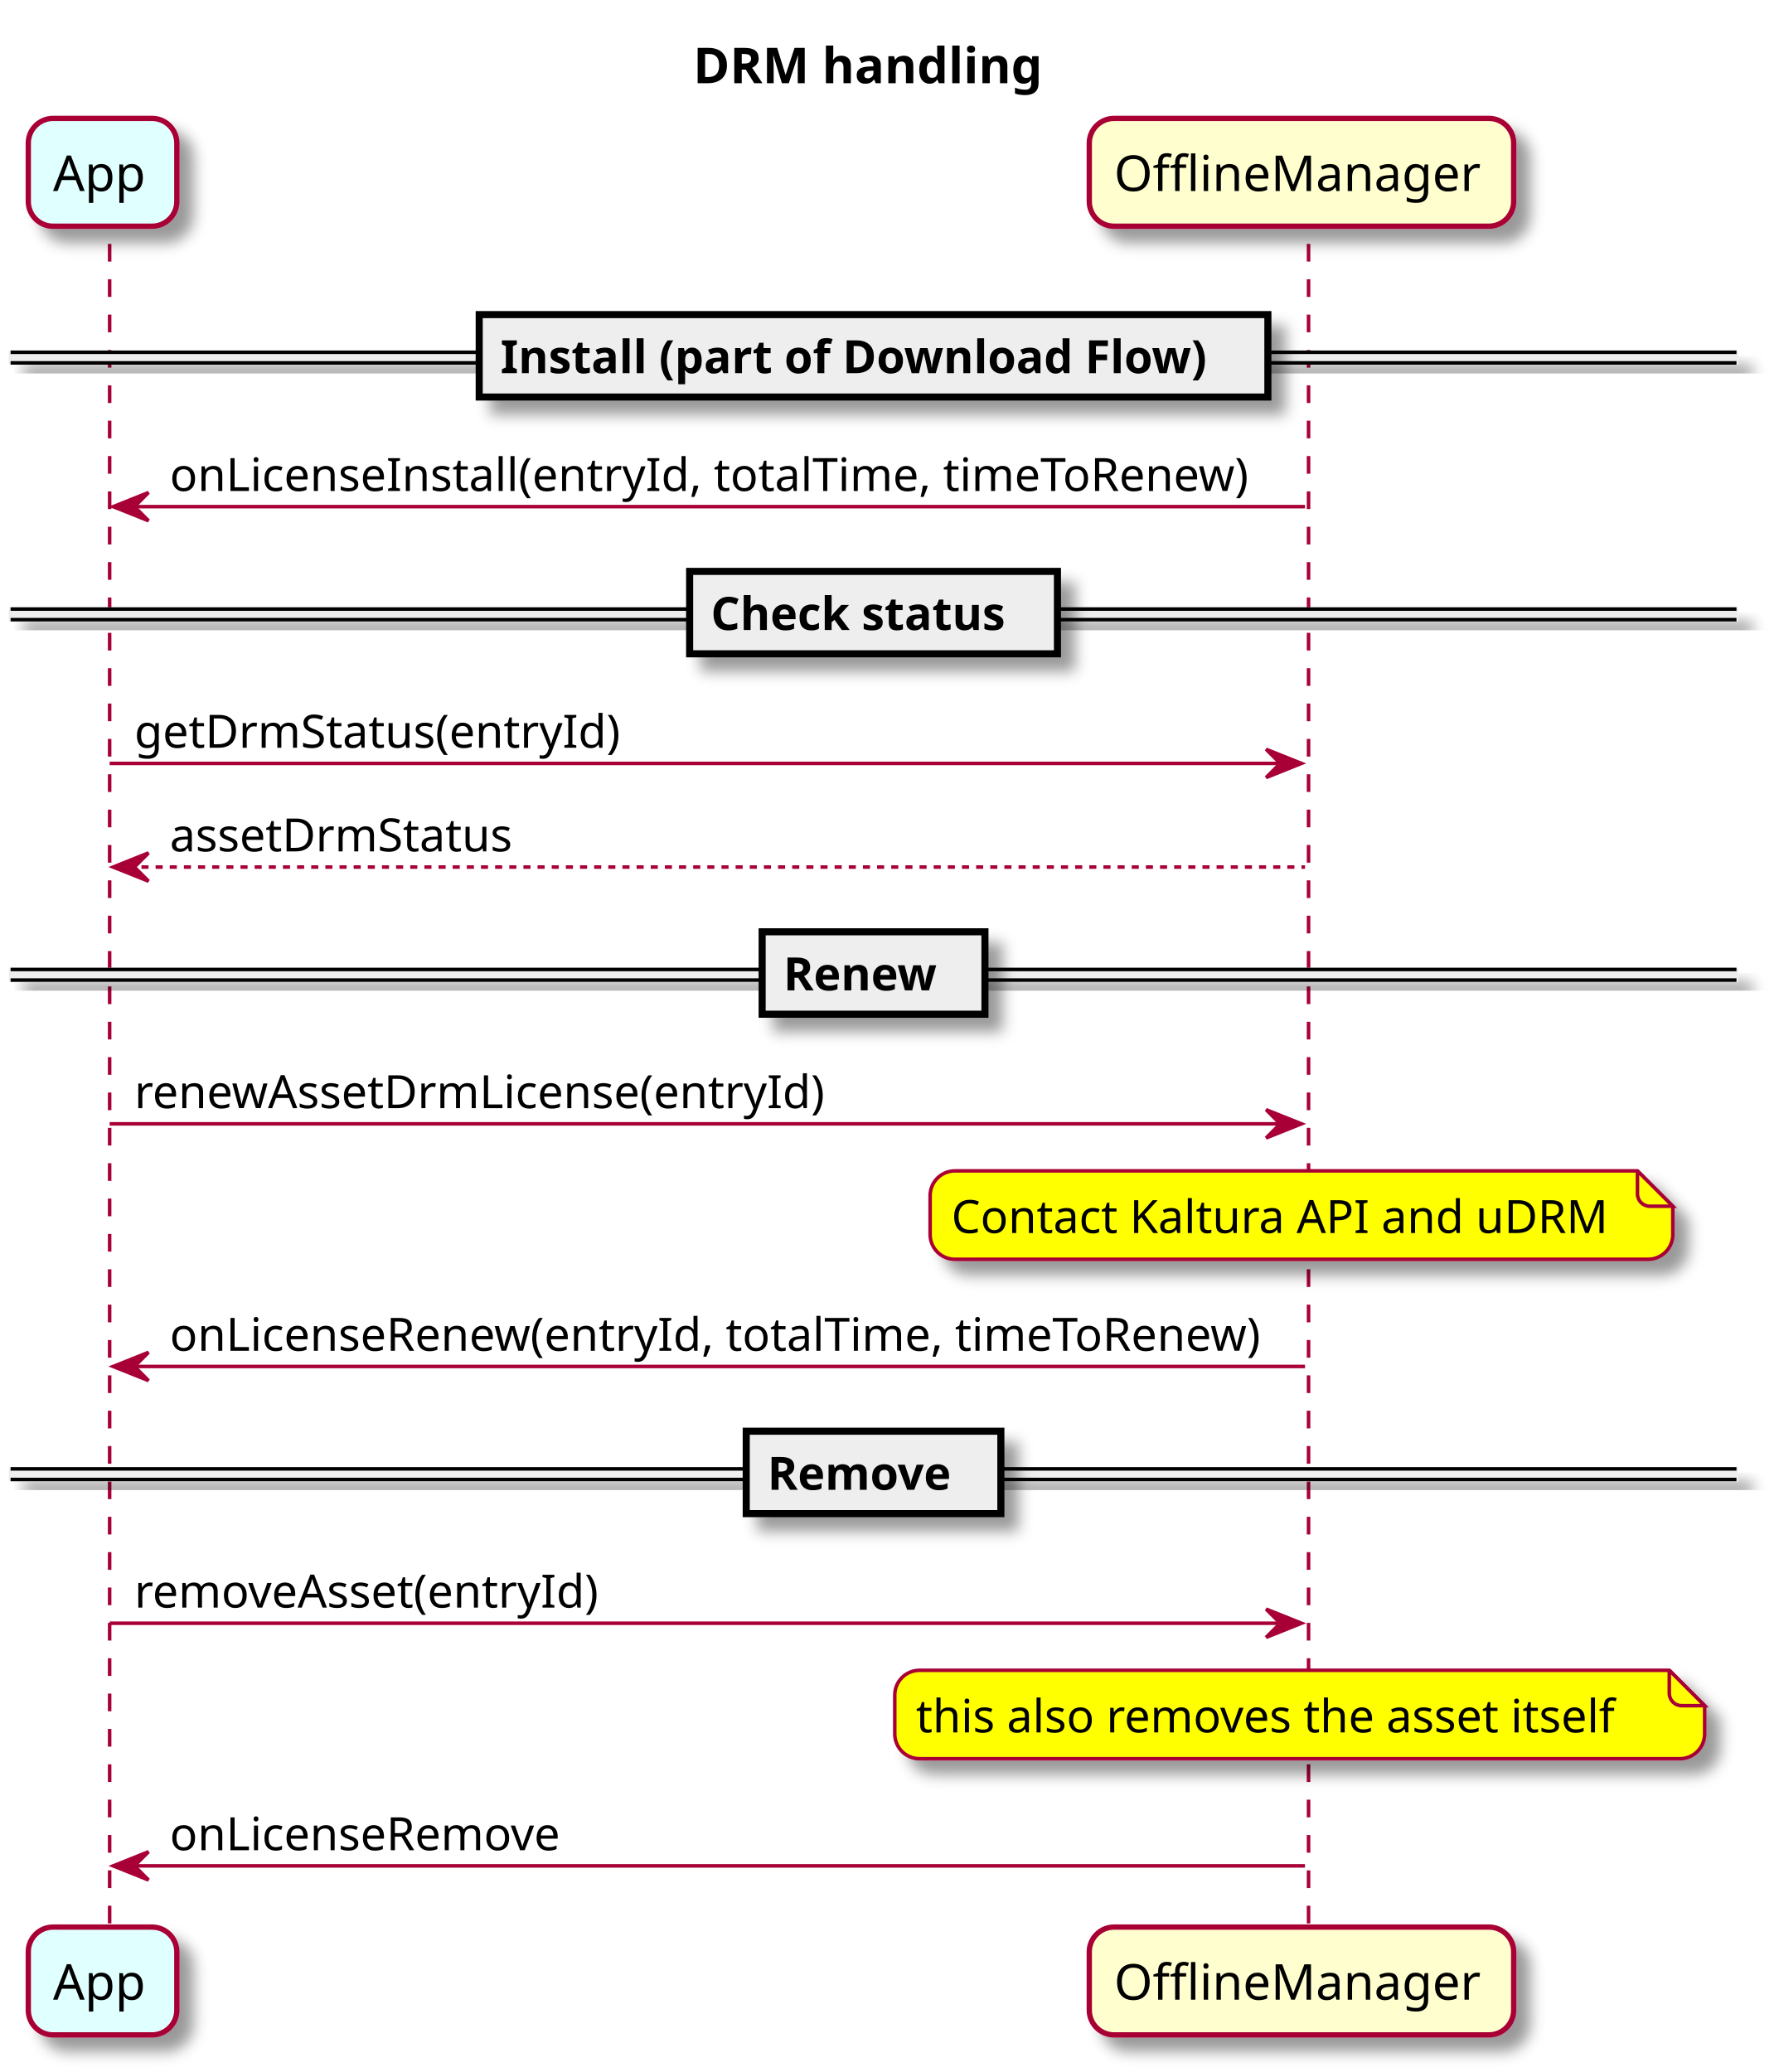
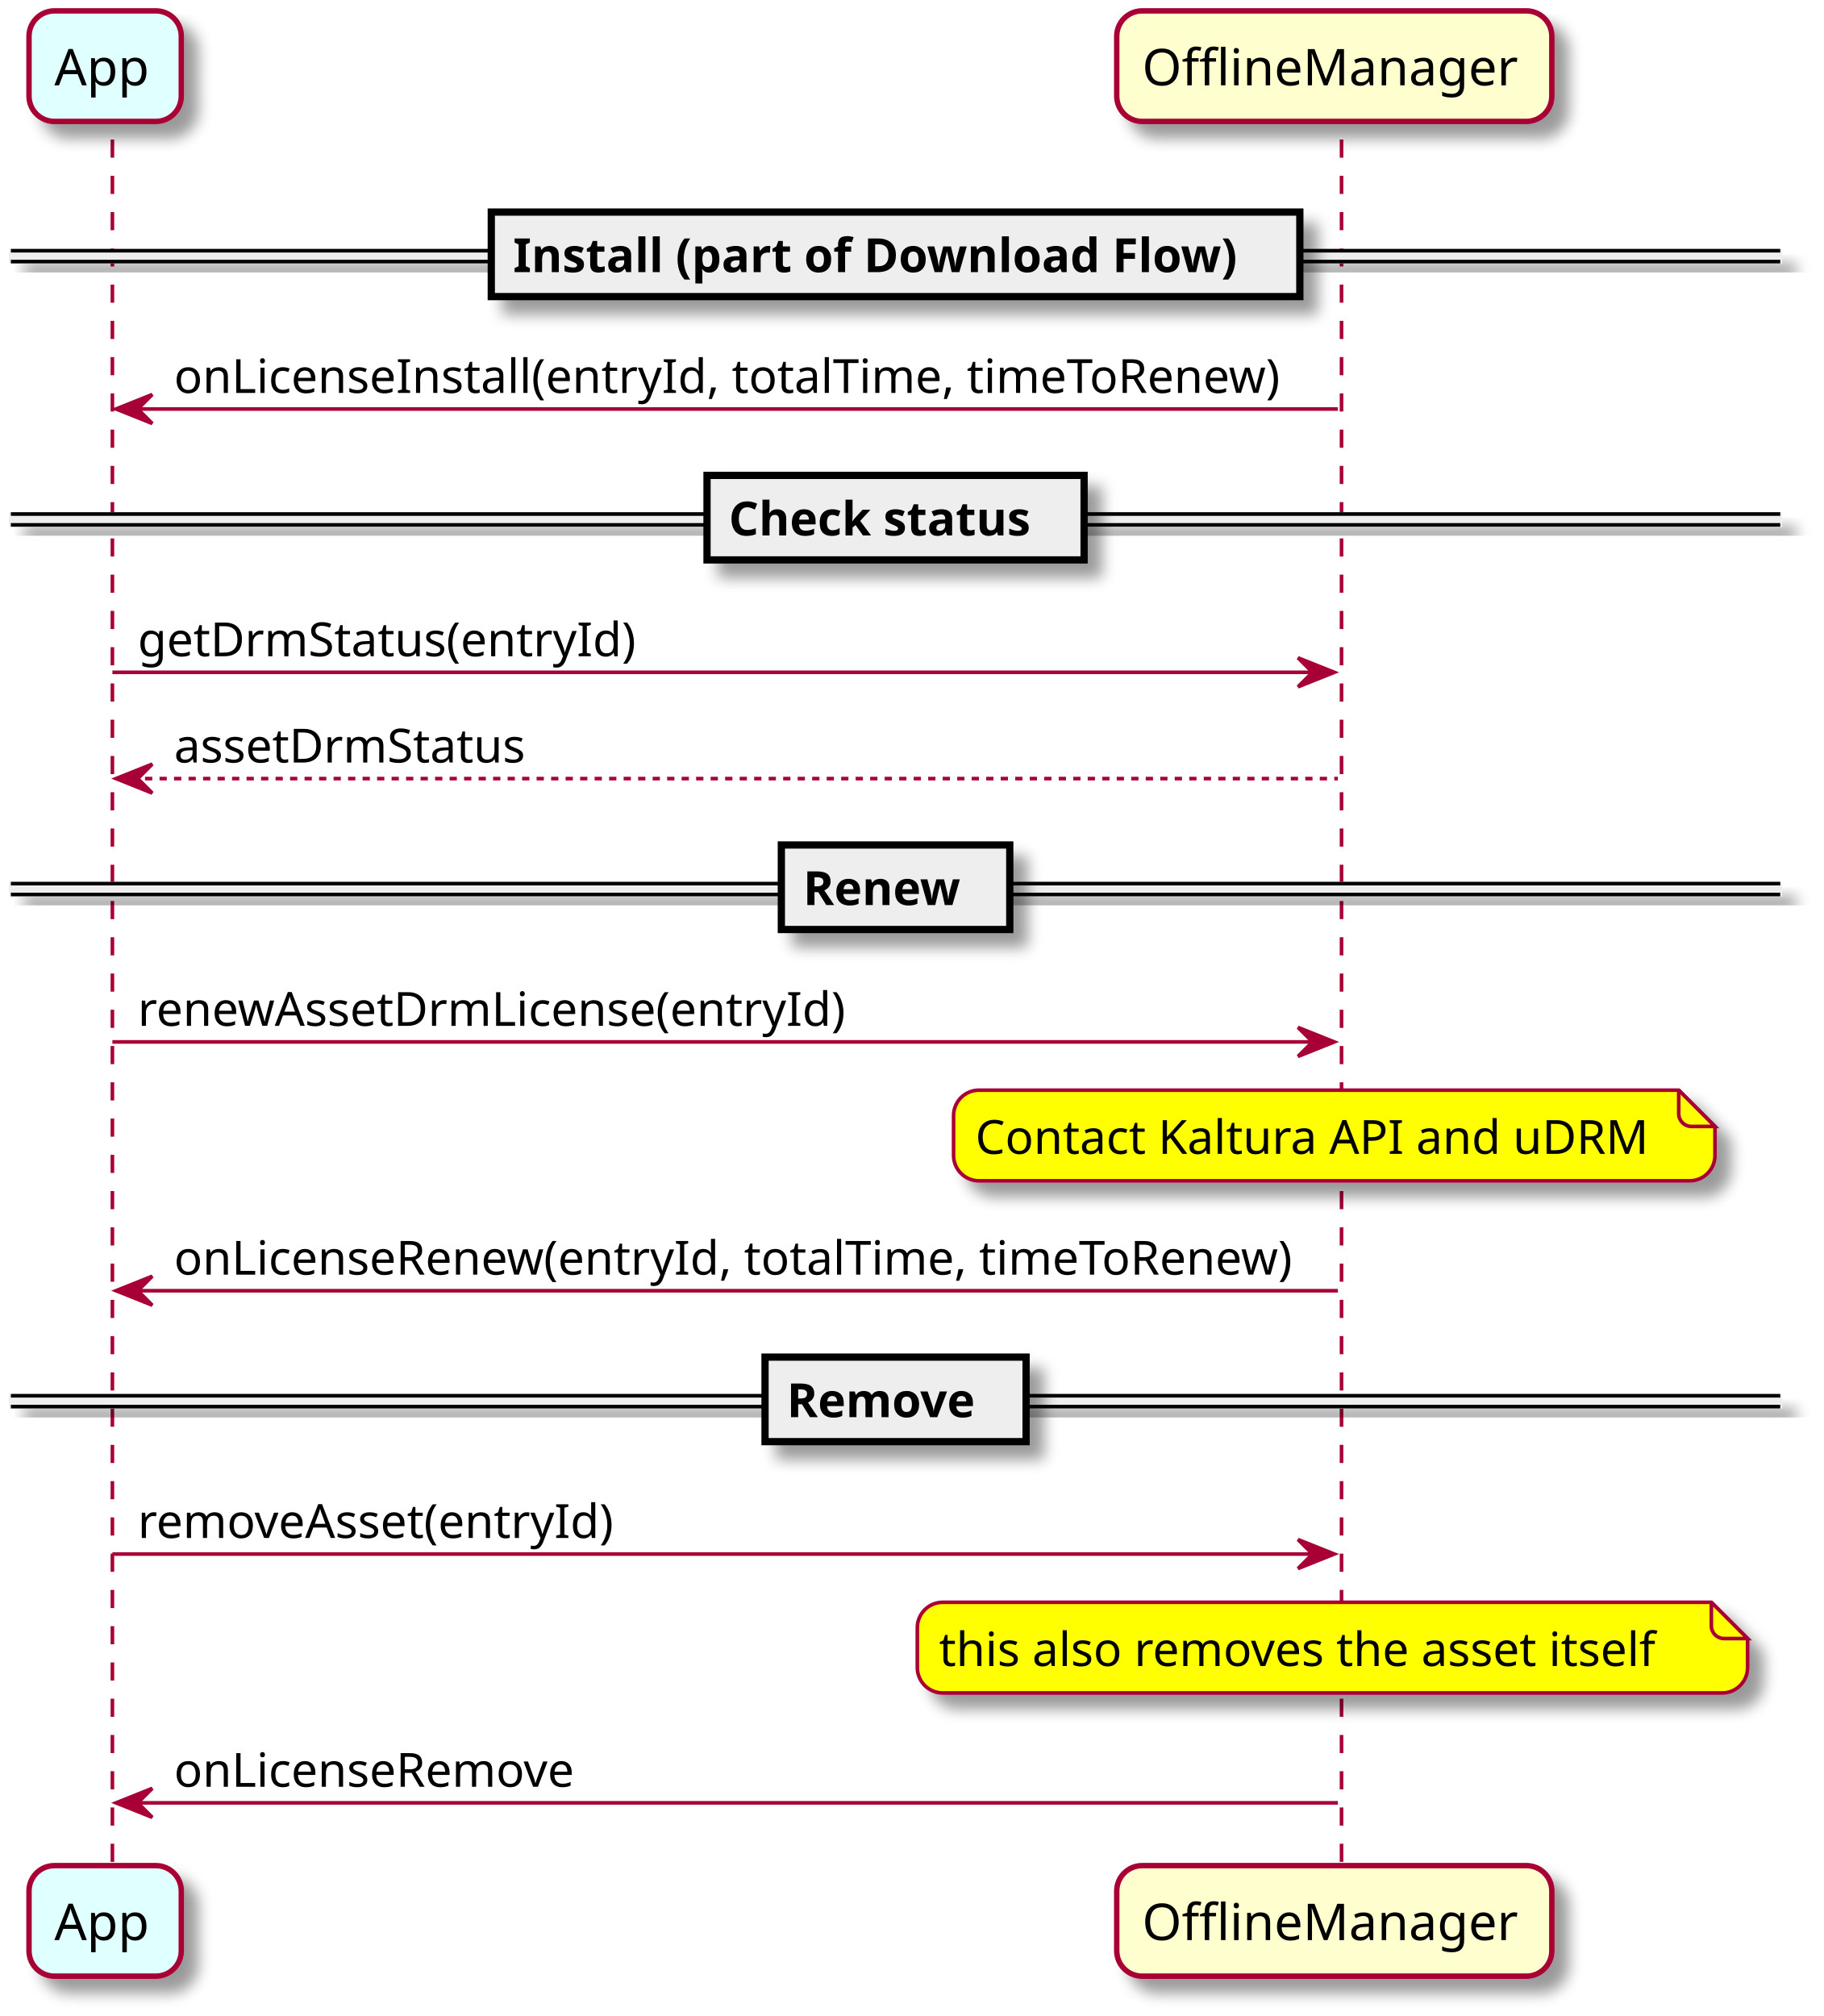
- <svg xmlns="http://www.w3.org/2000/svg" contentScriptType="application/ecmascript" contentStyleType="text/css" height="586px" preserveAspectRatio="none" style="width:503px;height:586px;" version="1.1" viewBox="0 0 503 586" width="503px" zoomAndPan="magnify">
+ <svg xmlns="http://www.w3.org/2000/svg" contentScriptType="application/ecmascript" contentStyleType="text/css" height="556px" preserveAspectRatio="none" style="width:503px;height:556px;" version="1.1" viewBox="0 0 503 556" width="503px" zoomAndPan="magnify">
  <defs>
-     <filter height="300%" id="f1dhrse33nk3dw" width="300%" x="-1" y="-1">
+     <filter height="300%" id="f1rnp86q3um5ta" width="300%" x="-1" y="-1">
      <feGaussianBlur result="blurOut" stdDeviation="2.0" />
      <feColorMatrix in="blurOut" result="blurOut2" type="matrix" values="0 0 0 0 0 0 0 0 0 0 0 0 0 0 0 0 0 0 .4 0" />
      <feOffset dx="4.0" dy="4.0" in="blurOut2" result="blurOut3" />
      <feBlend in="SourceGraphic" in2="blurOut3" mode="normal" />
    </filter>
  </defs>
  <g>
-     <text fill="#000000" font-family="sans-serif" font-size="14" font-weight="bold" lengthAdjust="spacingAndGlyphs" textLength="102" x="196" y="23.535">DRM handling</text>
-     <line style="stroke: #A80036; stroke-width: 1.0; stroke-dasharray: 5.0,5.0;" x1="31" x2="31" y1="68.977" y2="546.014" />
-     <line style="stroke: #A80036; stroke-width: 1.0; stroke-dasharray: 5.0,5.0;" x1="370" x2="370" y1="68.977" y2="546.014" />
-     <rect fill="#E0FFFF" filter="url(#f1dhrse33nk3dw)" height="30.488" rx="7" ry="7" style="stroke: #A80036; stroke-width: 1.5;" width="42" x="8" y="33.488" />
-     <text fill="#000000" font-family="sans-serif" font-size="14" lengthAdjust="spacingAndGlyphs" textLength="28" x="15" y="54.023">App</text>
-     <rect fill="#E0FFFF" filter="url(#f1dhrse33nk3dw)" height="30.488" rx="7" ry="7" style="stroke: #A80036; stroke-width: 1.5;" width="42" x="8" y="545.014" />
-     <text fill="#000000" font-family="sans-serif" font-size="14" lengthAdjust="spacingAndGlyphs" textLength="28" x="15" y="565.549">App</text>
-     <rect fill="#FEFECE" filter="url(#f1dhrse33nk3dw)" height="30.488" rx="7" ry="7" style="stroke: #A80036; stroke-width: 1.5;" width="120" x="308" y="33.488" />
-     <text fill="#000000" font-family="sans-serif" font-size="14" lengthAdjust="spacingAndGlyphs" textLength="106" x="315" y="54.023">OfflineManager</text>
-     <rect fill="#FEFECE" filter="url(#f1dhrse33nk3dw)" height="30.488" rx="7" ry="7" style="stroke: #A80036; stroke-width: 1.5;" width="120" x="308" y="545.014" />
-     <text fill="#000000" font-family="sans-serif" font-size="14" lengthAdjust="spacingAndGlyphs" textLength="106" x="315" y="565.549">OfflineManager</text>
-     <rect fill="#EEEEEE" filter="url(#f1dhrse33nk3dw)" height="3" style="stroke: #EEEEEE; stroke-width: 1.0;" width="488" x="3" y="99.632" />
-     <line style="stroke: #000000; stroke-width: 1.0;" x1="3" x2="491" y1="99.632" y2="99.632" />
-     <line style="stroke: #000000; stroke-width: 1.0;" x1="3" x2="491" y1="102.632" y2="102.632" />
-     <rect fill="#EEEEEE" filter="url(#f1dhrse33nk3dw)" height="23.311" style="stroke: #000000; stroke-width: 2.0;" width="223" x="135.5" y="88.977" />
-     <text fill="#000000" font-family="sans-serif" font-size="13" font-weight="bold" lengthAdjust="spacingAndGlyphs" textLength="205" x="141.5" y="105.545">Install (part of Download Flow)</text>
-     <polygon fill="#A80036" points="42,139.287,32,143.287,42,147.287,38,143.287" style="stroke: #A80036; stroke-width: 1.0;" />
-     <line style="stroke: #A80036; stroke-width: 1.0;" x1="36" x2="369" y1="143.287" y2="143.287" />
-     <text fill="#000000" font-family="sans-serif" font-size="13" lengthAdjust="spacingAndGlyphs" textLength="314" x="48" y="138.856">onLicenseInstall(entryId, totalTime, timeToRenew)</text>
-     <rect fill="#EEEEEE" filter="url(#f1dhrse33nk3dw)" height="3" style="stroke: #EEEEEE; stroke-width: 1.0;" width="488" x="3" y="172.253" />
-     <line style="stroke: #000000; stroke-width: 1.0;" x1="3" x2="491" y1="172.253" y2="172.253" />
-     <line style="stroke: #000000; stroke-width: 1.0;" x1="3" x2="491" y1="175.253" y2="175.253" />
-     <rect fill="#EEEEEE" filter="url(#f1dhrse33nk3dw)" height="23.311" style="stroke: #000000; stroke-width: 2.0;" width="104" x="195" y="161.598" />
-     <text fill="#000000" font-family="sans-serif" font-size="13" font-weight="bold" lengthAdjust="spacingAndGlyphs" textLength="86" x="201" y="178.166">Check status</text>
-     <polygon fill="#A80036" points="358,211.908,368,215.908,358,219.908,362,215.908" style="stroke: #A80036; stroke-width: 1.0;" />
-     <line style="stroke: #A80036; stroke-width: 1.0;" x1="31" x2="364" y1="215.908" y2="215.908" />
-     <text fill="#000000" font-family="sans-serif" font-size="13" lengthAdjust="spacingAndGlyphs" textLength="138" x="38" y="211.477">getDrmStatus(entryId)</text>
-     <polygon fill="#A80036" points="42,241.219,32,245.219,42,249.219,38,245.219" style="stroke: #A80036; stroke-width: 1.0;" />
-     <line style="stroke: #A80036; stroke-width: 1.0; stroke-dasharray: 2.0,2.0;" x1="36" x2="369" y1="245.219" y2="245.219" />
-     <text fill="#000000" font-family="sans-serif" font-size="13" lengthAdjust="spacingAndGlyphs" textLength="99" x="48" y="240.787">assetDrmStatus</text>
-     <rect fill="#EEEEEE" filter="url(#f1dhrse33nk3dw)" height="3" style="stroke: #EEEEEE; stroke-width: 1.0;" width="488" x="3" y="274.185" />
-     <line style="stroke: #000000; stroke-width: 1.0;" x1="3" x2="491" y1="274.185" y2="274.185" />
-     <line style="stroke: #000000; stroke-width: 1.0;" x1="3" x2="491" y1="277.185" y2="277.185" />
-     <rect fill="#EEEEEE" filter="url(#f1dhrse33nk3dw)" height="23.311" style="stroke: #000000; stroke-width: 2.0;" width="63" x="215.5" y="263.529" />
-     <text fill="#000000" font-family="sans-serif" font-size="13" font-weight="bold" lengthAdjust="spacingAndGlyphs" textLength="45" x="221.5" y="280.098">Renew</text>
-     <polygon fill="#A80036" points="358,313.84,368,317.84,358,321.84,362,317.84" style="stroke: #A80036; stroke-width: 1.0;" />
-     <line style="stroke: #A80036; stroke-width: 1.0;" x1="31" x2="364" y1="317.84" y2="317.84" />
-     <text fill="#000000" font-family="sans-serif" font-size="13" lengthAdjust="spacingAndGlyphs" textLength="198" x="38" y="313.408">renewAssetDrmLicense(entryId)</text>
-     <path d="M263,338.15 L263,349.15 A7,7 0 0 0 270,356.15 L466,356.15 A7,7 0 0 0 473,349.15 L473,341.15 L463,331.15 L270,331.15 A7,7 0 0 0 263,338.15 " fill="#FFFF00" filter="url(#f1dhrse33nk3dw)" style="stroke: #A80036; stroke-width: 1.0;" />
-     <path d="M463,331.15 L463,337.65 A3.5,3.5 0 0 0 466.5,341.15 L473,341.15 L463,331.15 " fill="#FFFF00" style="stroke: #A80036; stroke-width: 1.0;" />
-     <text fill="#000000" font-family="sans-serif" font-size="13" lengthAdjust="spacingAndGlyphs" textLength="189" x="269" y="348.719">Contact Kaltura API and uDRM</text>
-     <polygon fill="#A80036" points="42,382.461,32,386.461,42,390.461,38,386.461" style="stroke: #A80036; stroke-width: 1.0;" />
-     <line style="stroke: #A80036; stroke-width: 1.0;" x1="36" x2="369" y1="386.461" y2="386.461" />
-     <text fill="#000000" font-family="sans-serif" font-size="13" lengthAdjust="spacingAndGlyphs" textLength="315" x="48" y="382.029">onLicenseRenew(entryId, totalTime, timeToRenew)</text>
-     <rect fill="#EEEEEE" filter="url(#f1dhrse33nk3dw)" height="3" style="stroke: #EEEEEE; stroke-width: 1.0;" width="488" x="3" y="415.427" />
-     <line style="stroke: #000000; stroke-width: 1.0;" x1="3" x2="491" y1="415.427" y2="415.427" />
-     <line style="stroke: #000000; stroke-width: 1.0;" x1="3" x2="491" y1="418.427" y2="418.427" />
-     <rect fill="#EEEEEE" filter="url(#f1dhrse33nk3dw)" height="23.311" style="stroke: #000000; stroke-width: 2.0;" width="72" x="211" y="404.772" />
-     <text fill="#000000" font-family="sans-serif" font-size="13" font-weight="bold" lengthAdjust="spacingAndGlyphs" textLength="54" x="217" y="421.34">Remove</text>
-     <polygon fill="#A80036" points="358,455.082,368,459.082,358,463.082,362,459.082" style="stroke: #A80036; stroke-width: 1.0;" />
-     <line style="stroke: #A80036; stroke-width: 1.0;" x1="31" x2="364" y1="459.082" y2="459.082" />
-     <text fill="#000000" font-family="sans-serif" font-size="13" lengthAdjust="spacingAndGlyphs" textLength="133" x="38" y="454.65">removeAsset(entryId)</text>
-     <path d="M253,479.393 L253,490.393 A7,7 0 0 0 260,497.393 L475,497.393 A7,7 0 0 0 482,490.393 L482,482.393 L472,472.393 L260,472.393 A7,7 0 0 0 253,479.393 " fill="#FFFF00" filter="url(#f1dhrse33nk3dw)" style="stroke: #A80036; stroke-width: 1.0;" />
-     <path d="M472,472.393 L472,478.893 A3.5,3.5 0 0 0 475.5,482.393 L482,482.393 L472,472.393 " fill="#FFFF00" style="stroke: #A80036; stroke-width: 1.0;" />
-     <text fill="#000000" font-family="sans-serif" font-size="13" lengthAdjust="spacingAndGlyphs" textLength="208" x="259" y="489.961">this also removes the asset itself</text>
-     <polygon fill="#A80036" points="42,523.703,32,527.703,42,531.703,38,527.703" style="stroke: #A80036; stroke-width: 1.0;" />
-     <line style="stroke: #A80036; stroke-width: 1.0;" x1="36" x2="369" y1="527.703" y2="527.703" />
-     <text fill="#000000" font-family="sans-serif" font-size="13" lengthAdjust="spacingAndGlyphs" textLength="112" x="48" y="523.271">onLicenseRemove</text>
+     <line style="stroke: #A80036; stroke-width: 1.0; stroke-dasharray: 5.0,5.0;" x1="31" x2="31" y1="38.488" y2="515.525" />
+     <line style="stroke: #A80036; stroke-width: 1.0; stroke-dasharray: 5.0,5.0;" x1="370" x2="370" y1="38.488" y2="515.525" />
+     <rect fill="#E0FFFF" filter="url(#f1rnp86q3um5ta)" height="30.488" rx="7" ry="7" style="stroke: #A80036; stroke-width: 1.5;" width="42" x="8" y="3" />
+     <text fill="#000000" font-family="sans-serif" font-size="14" lengthAdjust="spacingAndGlyphs" textLength="28" x="15" y="23.535">App</text>
+     <rect fill="#E0FFFF" filter="url(#f1rnp86q3um5ta)" height="30.488" rx="7" ry="7" style="stroke: #A80036; stroke-width: 1.5;" width="42" x="8" y="514.525" />
+     <text fill="#000000" font-family="sans-serif" font-size="14" lengthAdjust="spacingAndGlyphs" textLength="28" x="15" y="535.061">App</text>
+     <rect fill="#FEFECE" filter="url(#f1rnp86q3um5ta)" height="30.488" rx="7" ry="7" style="stroke: #A80036; stroke-width: 1.5;" width="120" x="308" y="3" />
+     <text fill="#000000" font-family="sans-serif" font-size="14" lengthAdjust="spacingAndGlyphs" textLength="106" x="315" y="23.535">OfflineManager</text>
+     <rect fill="#FEFECE" filter="url(#f1rnp86q3um5ta)" height="30.488" rx="7" ry="7" style="stroke: #A80036; stroke-width: 1.5;" width="120" x="308" y="514.525" />
+     <text fill="#000000" font-family="sans-serif" font-size="14" lengthAdjust="spacingAndGlyphs" textLength="106" x="315" y="535.061">OfflineManager</text>
+     <rect fill="#EEEEEE" filter="url(#f1rnp86q3um5ta)" height="3" style="stroke: #EEEEEE; stroke-width: 1.0;" width="488" x="3" y="69.144" />
+     <line style="stroke: #000000; stroke-width: 1.0;" x1="3" x2="491" y1="69.144" y2="69.144" />
+     <line style="stroke: #000000; stroke-width: 1.0;" x1="3" x2="491" y1="72.144" y2="72.144" />
+     <rect fill="#EEEEEE" filter="url(#f1rnp86q3um5ta)" height="23.311" style="stroke: #000000; stroke-width: 2.0;" width="223" x="135.5" y="58.488" />
+     <text fill="#000000" font-family="sans-serif" font-size="13" font-weight="bold" lengthAdjust="spacingAndGlyphs" textLength="205" x="141.5" y="75.057">Install (part of Download Flow)</text>
+     <polygon fill="#A80036" points="42,108.799,32,112.799,42,116.799,38,112.799" style="stroke: #A80036; stroke-width: 1.0;" />
+     <line style="stroke: #A80036; stroke-width: 1.0;" x1="36" x2="369" y1="112.799" y2="112.799" />
+     <text fill="#000000" font-family="sans-serif" font-size="13" lengthAdjust="spacingAndGlyphs" textLength="314" x="48" y="108.367">onLicenseInstall(entryId, totalTime, timeToRenew)</text>
+     <rect fill="#EEEEEE" filter="url(#f1rnp86q3um5ta)" height="3" style="stroke: #EEEEEE; stroke-width: 1.0;" width="488" x="3" y="141.765" />
+     <line style="stroke: #000000; stroke-width: 1.0;" x1="3" x2="491" y1="141.765" y2="141.765" />
+     <line style="stroke: #000000; stroke-width: 1.0;" x1="3" x2="491" y1="144.765" y2="144.765" />
+     <rect fill="#EEEEEE" filter="url(#f1rnp86q3um5ta)" height="23.311" style="stroke: #000000; stroke-width: 2.0;" width="104" x="195" y="131.109" />
+     <text fill="#000000" font-family="sans-serif" font-size="13" font-weight="bold" lengthAdjust="spacingAndGlyphs" textLength="86" x="201" y="147.678">Check status</text>
+     <polygon fill="#A80036" points="358,181.42,368,185.42,358,189.42,362,185.42" style="stroke: #A80036; stroke-width: 1.0;" />
+     <line style="stroke: #A80036; stroke-width: 1.0;" x1="31" x2="364" y1="185.42" y2="185.42" />
+     <text fill="#000000" font-family="sans-serif" font-size="13" lengthAdjust="spacingAndGlyphs" textLength="138" x="38" y="180.988">getDrmStatus(entryId)</text>
+     <polygon fill="#A80036" points="42,210.731,32,214.731,42,218.731,38,214.731" style="stroke: #A80036; stroke-width: 1.0;" />
+     <line style="stroke: #A80036; stroke-width: 1.0; stroke-dasharray: 2.0,2.0;" x1="36" x2="369" y1="214.731" y2="214.731" />
+     <text fill="#000000" font-family="sans-serif" font-size="13" lengthAdjust="spacingAndGlyphs" textLength="99" x="48" y="210.299">assetDrmStatus</text>
+     <rect fill="#EEEEEE" filter="url(#f1rnp86q3um5ta)" height="3" style="stroke: #EEEEEE; stroke-width: 1.0;" width="488" x="3" y="243.696" />
+     <line style="stroke: #000000; stroke-width: 1.0;" x1="3" x2="491" y1="243.696" y2="243.696" />
+     <line style="stroke: #000000; stroke-width: 1.0;" x1="3" x2="491" y1="246.696" y2="246.696" />
+     <rect fill="#EEEEEE" filter="url(#f1rnp86q3um5ta)" height="23.311" style="stroke: #000000; stroke-width: 2.0;" width="63" x="215.5" y="233.041" />
+     <text fill="#000000" font-family="sans-serif" font-size="13" font-weight="bold" lengthAdjust="spacingAndGlyphs" textLength="45" x="221.5" y="249.609">Renew</text>
+     <polygon fill="#A80036" points="358,283.352,368,287.352,358,291.352,362,287.352" style="stroke: #A80036; stroke-width: 1.0;" />
+     <line style="stroke: #A80036; stroke-width: 1.0;" x1="31" x2="364" y1="287.352" y2="287.352" />
+     <text fill="#000000" font-family="sans-serif" font-size="13" lengthAdjust="spacingAndGlyphs" textLength="198" x="38" y="282.92">renewAssetDrmLicense(entryId)</text>
+     <path d="M263,307.662 L263,318.662 A7,7 0 0 0 270,325.662 L466,325.662 A7,7 0 0 0 473,318.662 L473,310.662 L463,300.662 L270,300.662 A7,7 0 0 0 263,307.662 " fill="#FFFF00" filter="url(#f1rnp86q3um5ta)" style="stroke: #A80036; stroke-width: 1.0;" />
+     <path d="M463,300.662 L463,307.162 A3.5,3.5 0 0 0 466.5,310.662 L473,310.662 L463,300.662 " fill="#FFFF00" style="stroke: #A80036; stroke-width: 1.0;" />
+     <text fill="#000000" font-family="sans-serif" font-size="13" lengthAdjust="spacingAndGlyphs" textLength="189" x="269" y="318.231">Contact Kaltura API and uDRM</text>
+     <polygon fill="#A80036" points="42,351.973,32,355.973,42,359.973,38,355.973" style="stroke: #A80036; stroke-width: 1.0;" />
+     <line style="stroke: #A80036; stroke-width: 1.0;" x1="36" x2="369" y1="355.973" y2="355.973" />
+     <text fill="#000000" font-family="sans-serif" font-size="13" lengthAdjust="spacingAndGlyphs" textLength="315" x="48" y="351.541">onLicenseRenew(entryId, totalTime, timeToRenew)</text>
+     <rect fill="#EEEEEE" filter="url(#f1rnp86q3um5ta)" height="3" style="stroke: #EEEEEE; stroke-width: 1.0;" width="488" x="3" y="384.938" />
+     <line style="stroke: #000000; stroke-width: 1.0;" x1="3" x2="491" y1="384.938" y2="384.938" />
+     <line style="stroke: #000000; stroke-width: 1.0;" x1="3" x2="491" y1="387.938" y2="387.938" />
+     <rect fill="#EEEEEE" filter="url(#f1rnp86q3um5ta)" height="23.311" style="stroke: #000000; stroke-width: 2.0;" width="72" x="211" y="374.283" />
+     <text fill="#000000" font-family="sans-serif" font-size="13" font-weight="bold" lengthAdjust="spacingAndGlyphs" textLength="54" x="217" y="390.852">Remove</text>
+     <polygon fill="#A80036" points="358,424.594,368,428.594,358,432.594,362,428.594" style="stroke: #A80036; stroke-width: 1.0;" />
+     <line style="stroke: #A80036; stroke-width: 1.0;" x1="31" x2="364" y1="428.594" y2="428.594" />
+     <text fill="#000000" font-family="sans-serif" font-size="13" lengthAdjust="spacingAndGlyphs" textLength="133" x="38" y="424.162">removeAsset(entryId)</text>
+     <path d="M253,448.904 L253,459.904 A7,7 0 0 0 260,466.904 L475,466.904 A7,7 0 0 0 482,459.904 L482,451.904 L472,441.904 L260,441.904 A7,7 0 0 0 253,448.904 " fill="#FFFF00" filter="url(#f1rnp86q3um5ta)" style="stroke: #A80036; stroke-width: 1.0;" />
+     <path d="M472,441.904 L472,448.404 A3.5,3.5 0 0 0 475.5,451.904 L482,451.904 L472,441.904 " fill="#FFFF00" style="stroke: #A80036; stroke-width: 1.0;" />
+     <text fill="#000000" font-family="sans-serif" font-size="13" lengthAdjust="spacingAndGlyphs" textLength="208" x="259" y="459.473">this also removes the asset itself</text>
+     <polygon fill="#A80036" points="42,493.215,32,497.215,42,501.215,38,497.215" style="stroke: #A80036; stroke-width: 1.0;" />
+     <line style="stroke: #A80036; stroke-width: 1.0;" x1="36" x2="369" y1="497.215" y2="497.215" />
+     <text fill="#000000" font-family="sans-serif" font-size="13" lengthAdjust="spacingAndGlyphs" textLength="112" x="48" y="492.783">onLicenseRemove</text>
  </g>
</svg>
